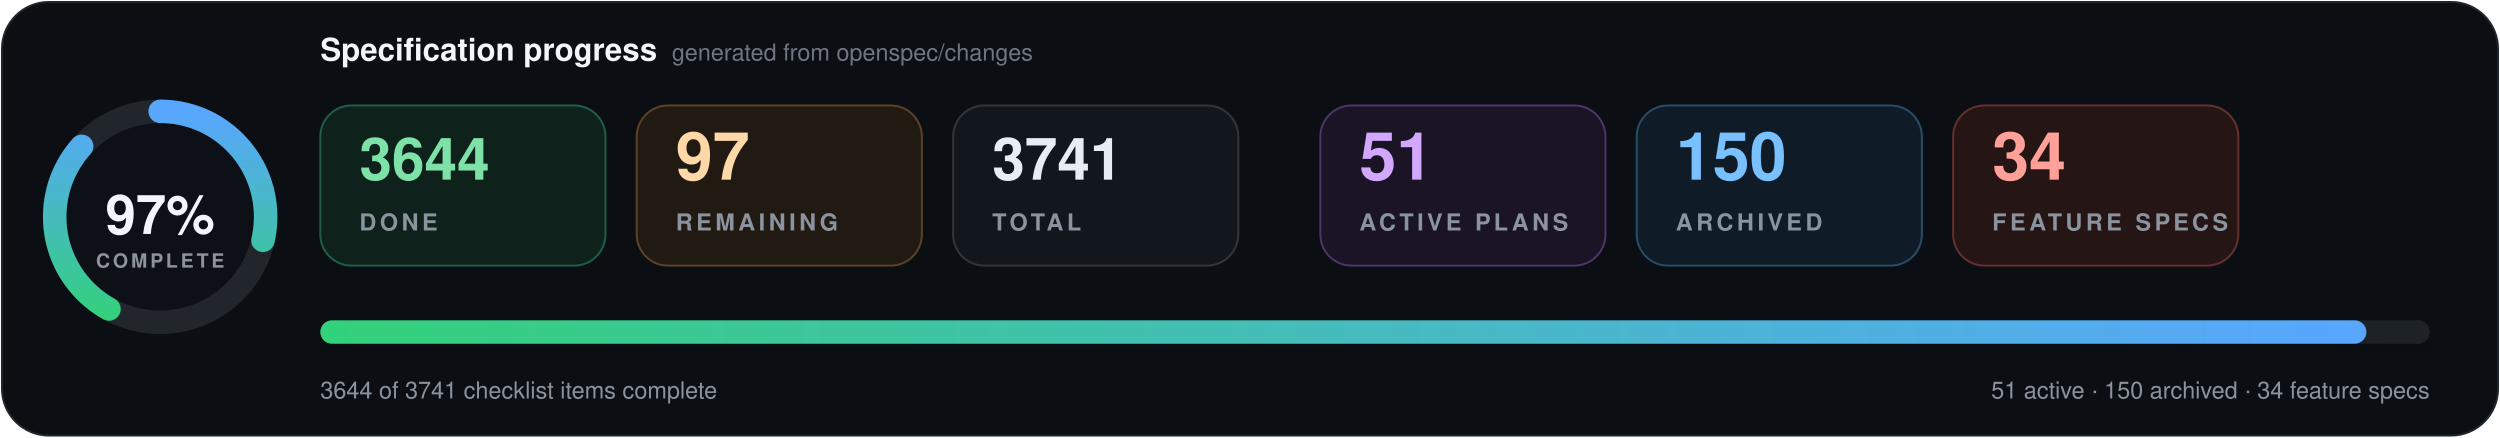
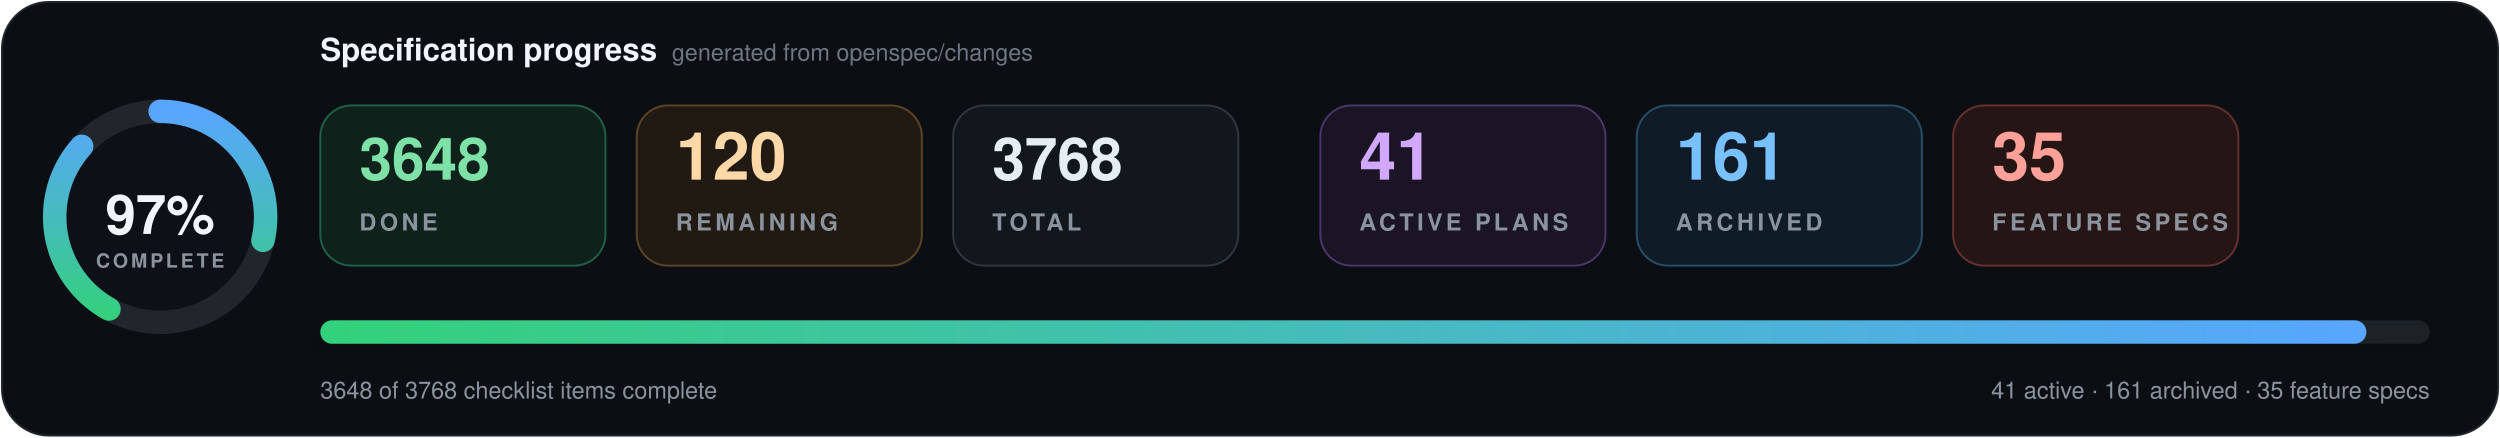
- <svg xmlns="http://www.w3.org/2000/svg" data-cache-version="1791406247" width="1280" height="224" viewBox="0 0 1280 224" role="img" aria-labelledby="title description" font-family="system-ui, -apple-system, BlinkMacSystemFont, 'Segoe UI', Helvetica, Arial, sans-serif" font-variant-numeric="tabular-nums">
+ <svg xmlns="http://www.w3.org/2000/svg" data-cache-version="1791406694" width="1280" height="224" viewBox="0 0 1280 224" role="img" aria-labelledby="title description" font-family="system-ui, -apple-system, BlinkMacSystemFont, 'Segoe UI', Helvetica, Arial, sans-serif" font-variant-numeric="tabular-nums">
  <defs>
    <linearGradient id="progress" x1="0" x2="1">
      <stop offset="0" stop-color="#33d17a" />
      <stop offset="1" stop-color="#58a6ff" />
    </linearGradient>
    <filter id="shadow" x="-10%" y="-20%" width="120%" height="150%">
      <feDropShadow dx="0" dy="7" stdDeviation="9" flood-color="#000" flood-opacity=".28" />
    </filter>
  </defs>
  <rect x="1" y="1" width="1278" height="222" rx="24" fill="#0b0f14" stroke="#21262d" />
  <g transform="translate(82 111)">
    <circle r="54" fill="#0d1117" stroke="#21262d" stroke-width="12" />
    <circle r="54" fill="none" stroke="url(#progress)" stroke-width="12" stroke-linecap="round" pathLength="100" stroke-dasharray="97 100" transform="rotate(-90)" />
    <text y="-1" text-anchor="middle" dominant-baseline="middle" fill="#f0f6fc" font-size="28" font-weight="800">97%</text>
    <text y="26" text-anchor="middle" fill="#8b949e" font-size="10" font-weight="700" letter-spacing="1.5">COMPLETE</text>
  </g>
  <text x="164" y="31" fill="#f0f6fc" font-size="16" font-weight="750">Specification progress</text>
  <text x="344" y="31" fill="#6e7681" font-size="12">generated from openspec/changes</text>
  <g transform="translate(164 54)">
    <rect width="146" height="82" rx="16" fill="#0f211b" stroke="#1f5f46" />
-     <text x="20" y="38" fill="#7ee2a8" font-size="30" font-weight="750">3644</text>
+     <text x="20" y="38" fill="#7ee2a8" font-size="30" font-weight="750">3648</text>
    <text x="20" y="64" fill="#8b949e" font-size="12" font-weight="700" letter-spacing="1.8">DONE</text>
  </g>
  <g transform="translate(326 54)">
    <rect width="146" height="82" rx="16" fill="#211a13" stroke="#5d4225" />
-     <text x="20" y="38" fill="#ffd8a8" font-size="34" font-weight="750">97</text>
+     <text x="20" y="38" fill="#ffd8a8" font-size="34" font-weight="750">120</text>
    <text x="20" y="64" fill="#8b949e" font-size="12" font-weight="700" letter-spacing="1.8">REMAINING</text>
  </g>
  <g transform="translate(488 54)">
    <rect width="146" height="82" rx="16" fill="#12171d" stroke="#30363d" />
-     <text x="20" y="38" fill="#e6edf3" font-size="30" font-weight="750">3741</text>
+     <text x="20" y="38" fill="#e6edf3" font-size="30" font-weight="750">3768</text>
    <text x="20" y="64" fill="#8b949e" font-size="12" font-weight="700" letter-spacing="1.8">TOTAL</text>
  </g>
  <g transform="translate(676 54)">
    <rect width="146" height="82" rx="16" fill="#1a1424" stroke="#4c3569" />
-     <text x="20" y="38" fill="#d2a8ff" font-size="34" font-weight="750">51</text>
+     <text x="20" y="38" fill="#d2a8ff" font-size="34" font-weight="750">41</text>
    <text x="20" y="64" fill="#8b949e" font-size="12" font-weight="700" letter-spacing="1.8">ACTIVE PLANS</text>
  </g>
  <g transform="translate(838 54)">
    <rect width="146" height="82" rx="16" fill="#0f1c27" stroke="#274d69" />
-     <text x="20" y="38" fill="#79c0ff" font-size="34" font-weight="750">150</text>
+     <text x="20" y="38" fill="#79c0ff" font-size="34" font-weight="750">161</text>
    <text x="20" y="64" fill="#8b949e" font-size="12" font-weight="700" letter-spacing="1.8">ARCHIVED</text>
  </g>
  <g transform="translate(1000 54)">
    <rect width="146" height="82" rx="16" fill="#251514" stroke="#65302d" />
-     <text x="20" y="38" fill="#ffa198" font-size="34" font-weight="750">34</text>
+     <text x="20" y="38" fill="#ffa198" font-size="34" font-weight="750">35</text>
    <text x="20" y="64" fill="#8b949e" font-size="12" font-weight="700" letter-spacing="1.8">FEATURE SPECS</text>
  </g>
  <g filter="url(#shadow)">
    <rect x="164" y="164" width="1080" height="12" rx="6" fill="#1b2128" />
    <rect x="164" y="164" width="1047.6" height="12" rx="6" fill="url(#progress)" />
  </g>
-   <text x="164" y="204" fill="#8b949e" font-size="12">3644 of 3741 checklist items complete</text>
-   <text x="1244" y="204" text-anchor="end" fill="#8b949e" font-size="12">51 active · 150 archived · 34 feature specs</text>
+   <text x="164" y="204" fill="#8b949e" font-size="12">3648 of 3768 checklist items complete</text>
+   <text x="1244" y="204" text-anchor="end" fill="#8b949e" font-size="12">41 active · 161 archived · 35 feature specs</text>
</svg>
